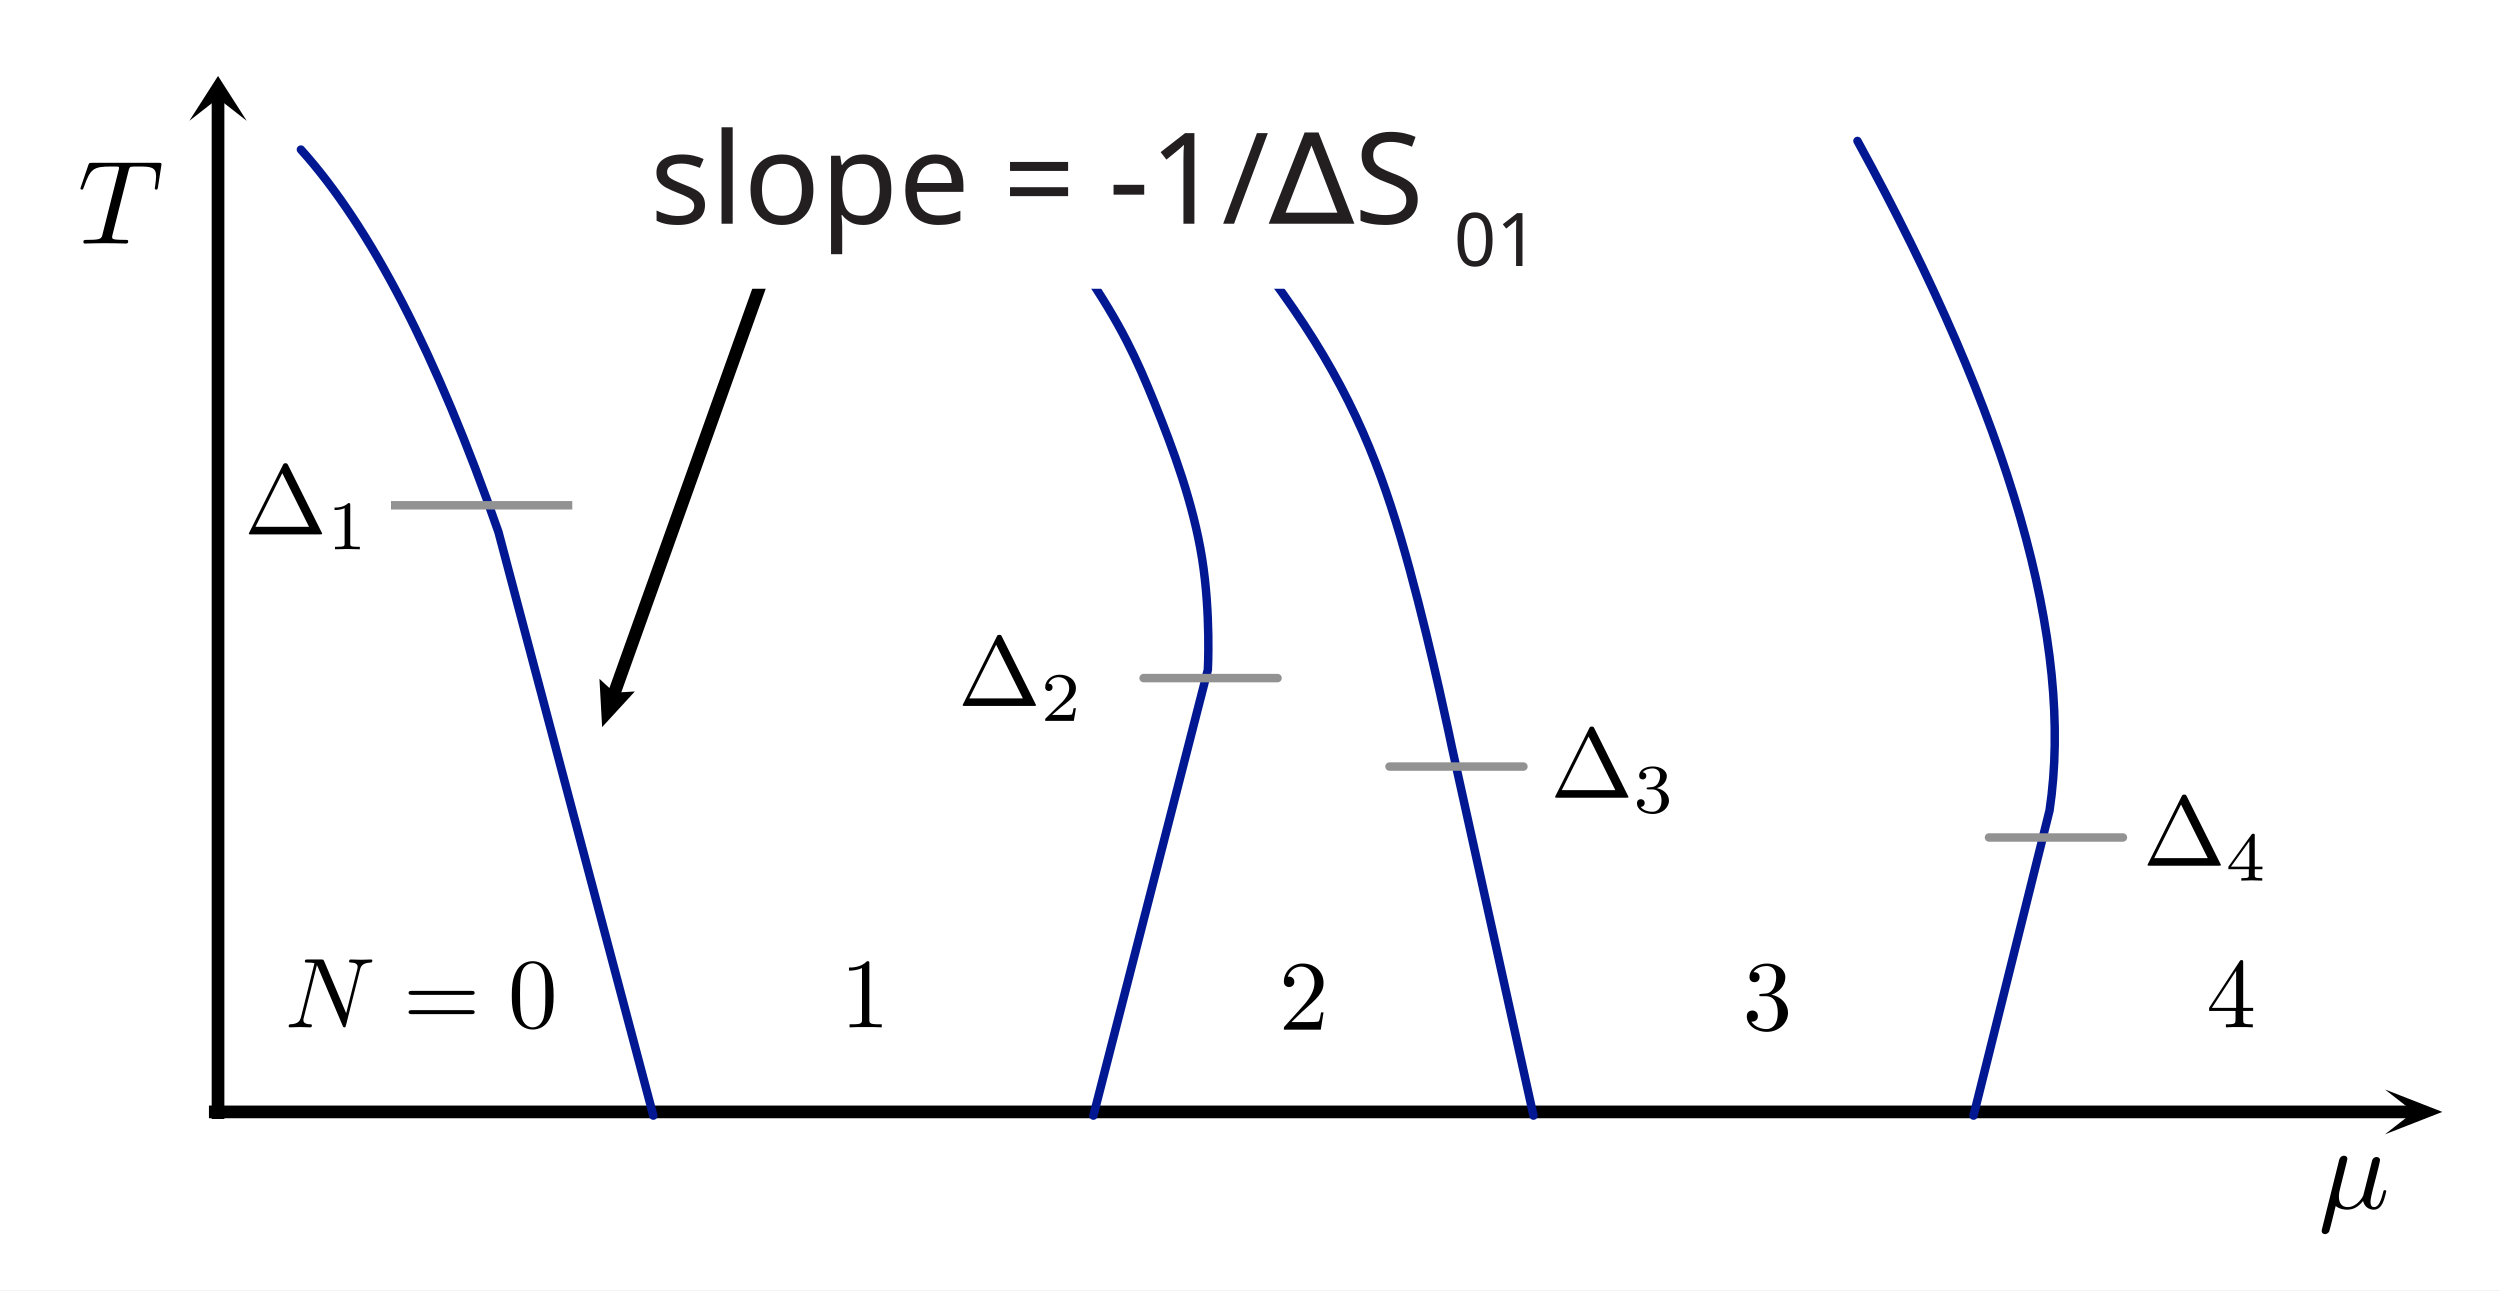
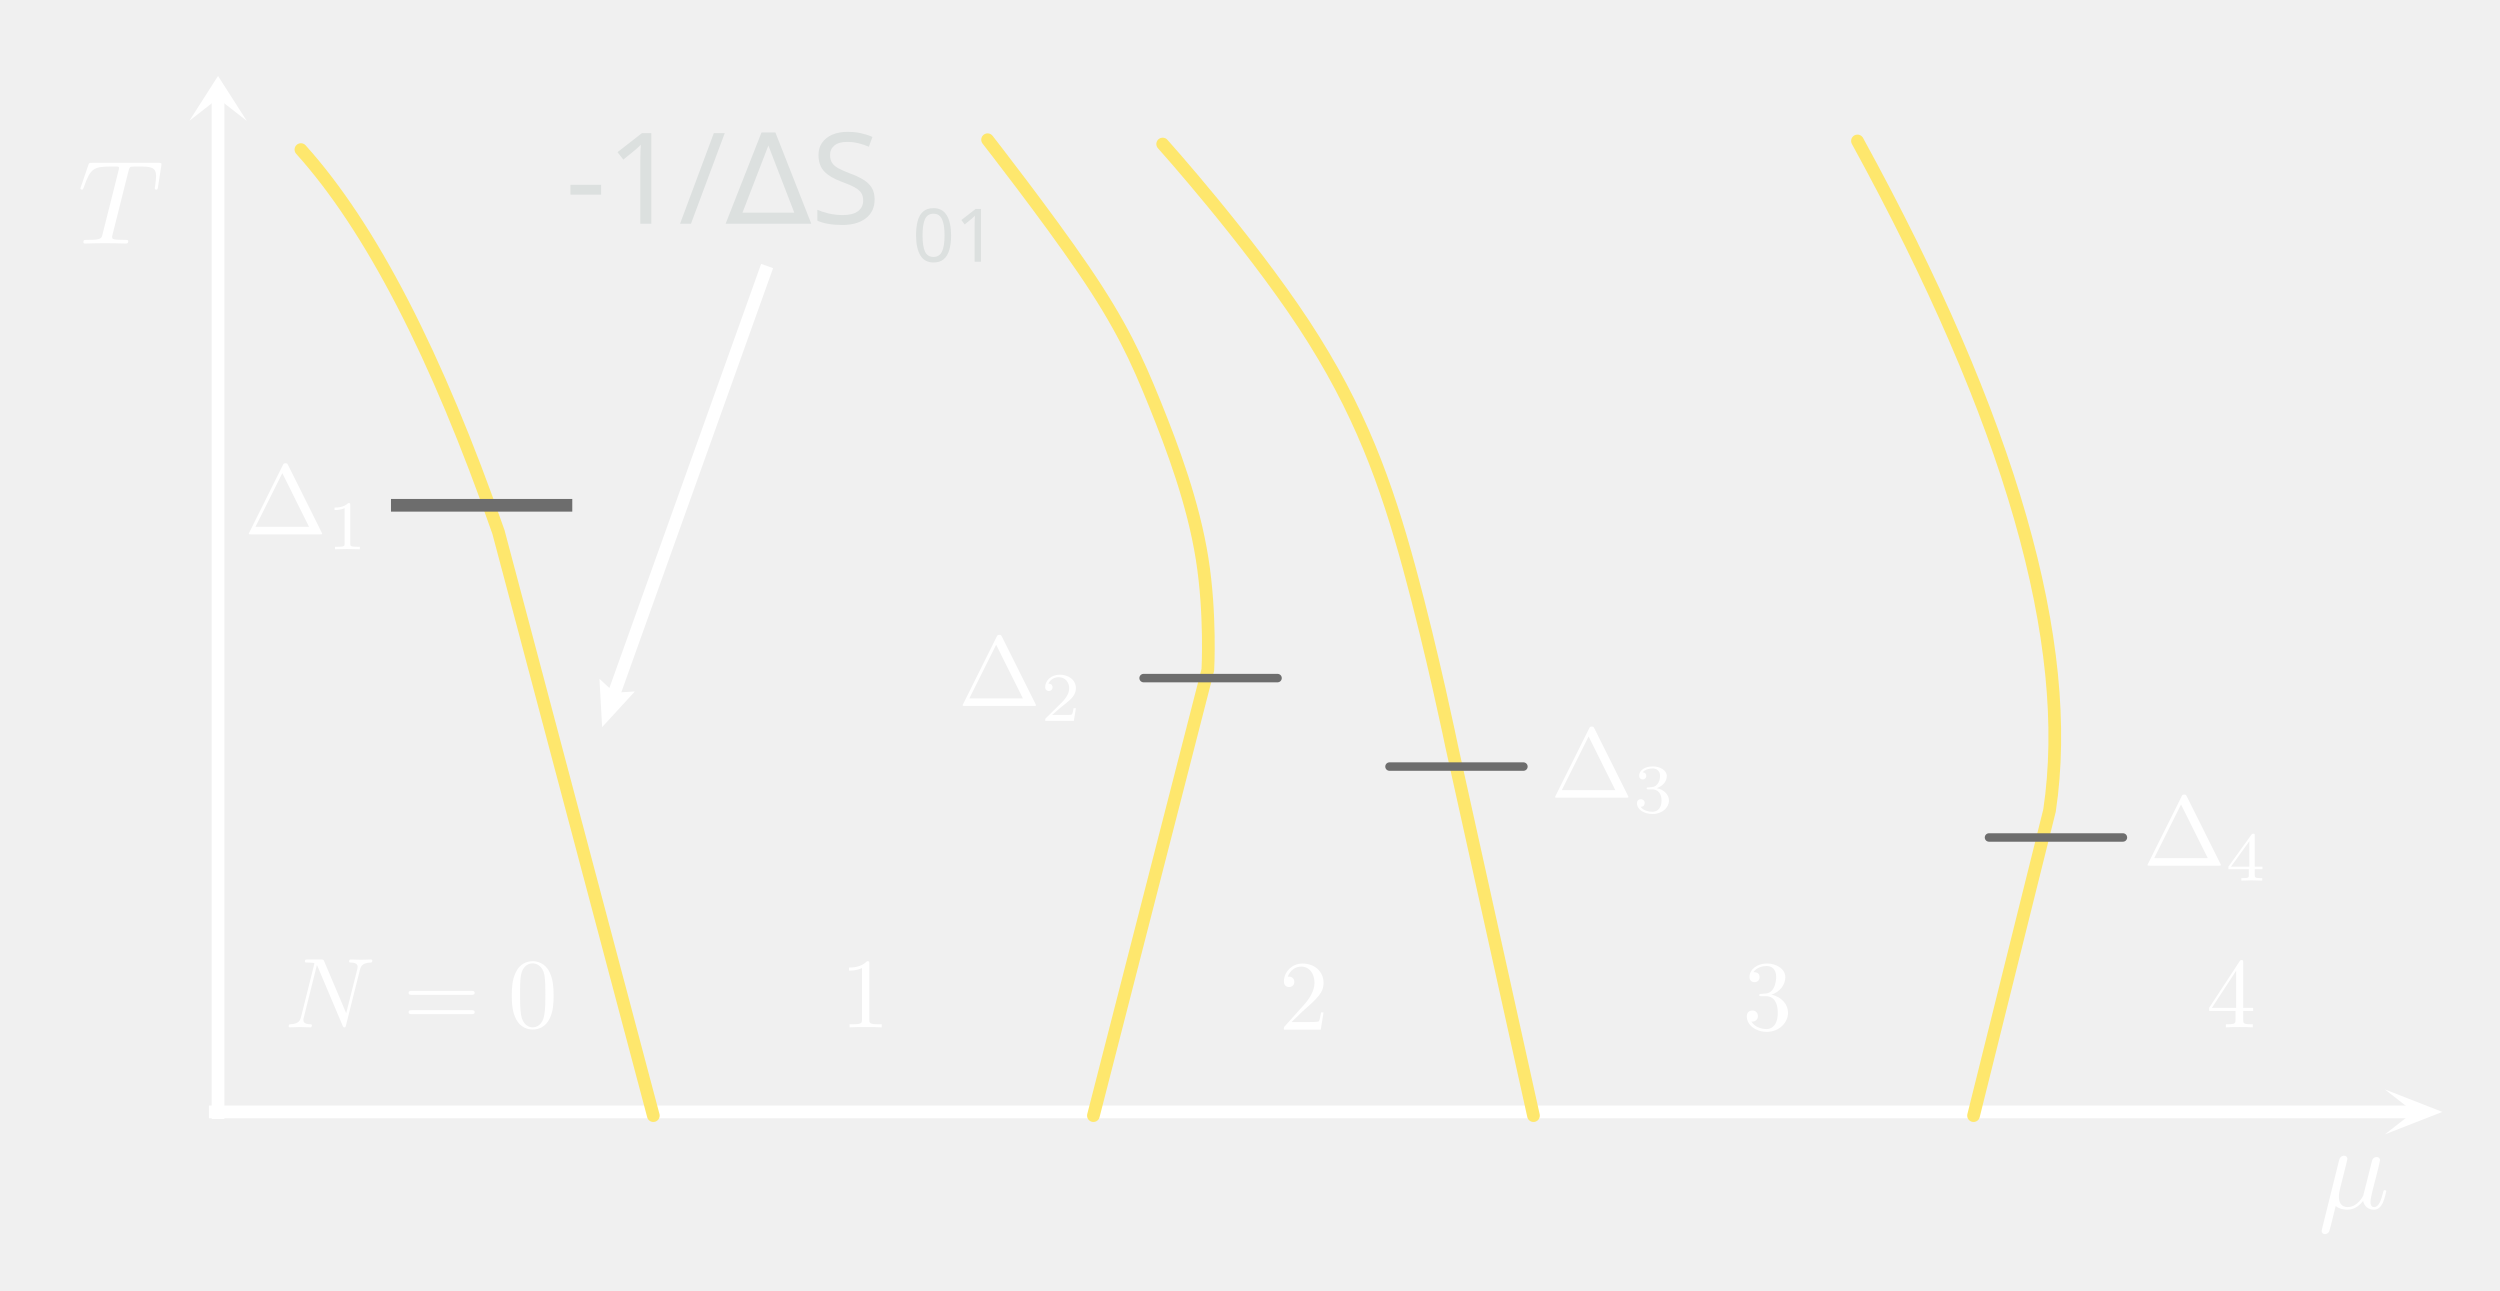
<svg xmlns="http://www.w3.org/2000/svg" xmlns:xlink="http://www.w3.org/1999/xlink" version="1.1" id="Layer_1" x="0px" y="0px" width="591px" height="305px" viewBox="0 0 591 305" enable-background="new 0 0 591 305" xml:space="preserve">
-   <rect fill="#FFFFFF" width="591" height="305" />
-   <line fill="none" stroke="#000000" stroke-width="3" stroke-miterlimit="10" x1="49.394" y1="262.854" x2="571.601" y2="262.854" />
-   <polyline points="577.366,262.854 563.796,257.547 570.581,262.854 563.796,268.158 577.366,262.854 " />
+   <line fill="none" stroke="#FFFFFF" stroke-width="3" stroke-miterlimit="10" x1="49.394" y1="262.854" x2="571.601" y2="262.854" />
+   <polyline fill="#FFFFFF" points="577.366,262.854 563.796,257.547 570.581,262.854 563.796,268.158 577.366,262.854 " />
  <g>
-     <defs>
-       <rect id="SVGID_1_" x="14.47" y="16.258" width="568.062" height="277.654" />
-     </defs>
-     <clipPath id="SVGID_2_">
-       <use xlink:href="#SVGID_1_" overflow="visible" />
-     </clipPath>
-     <line clip-path="url(#SVGID_2_)" fill="none" stroke="#000000" stroke-width="3" stroke-miterlimit="10" x1="51.542" y1="264.533" x2="51.542" y2="22.467" />
+     <g>
+       <defs>
+         <rect id="SVGID_1_" x="14.47" y="16.258" width="568.062" height="277.654" />
+       </defs>
+       <clipPath id="SVGID_2_">
+         <use xlink:href="#SVGID_1_" overflow="visible" />
+       </clipPath>
+       <line clip-path="url(#SVGID_2_)" fill="none" stroke="#FFFFFF" stroke-width="3" stroke-miterlimit="10" x1="51.542" y1="264.533" x2="51.542" y2="22.467" />
+     </g>
  </g>
-   <polyline points="51.542,17.957 44.757,28.564 51.542,23.264 58.329,28.564 51.542,17.957 " />
+   <polyline fill="#FFFFFF" points="51.542,17.957 44.757,28.564 51.542,23.264 58.329,28.564 51.542,17.957 " />
  <g>
-     <defs>
-       <rect id="SVGID_3_" x="14.47" y="16.258" width="568.062" height="277.654" />
-     </defs>
-     <clipPath id="SVGID_4_">
-       <use xlink:href="#SVGID_3_" overflow="visible" />
-     </clipPath>
-     <path clip-path="url(#SVGID_4_)" fill="none" stroke="#011892" stroke-width="2" stroke-linecap="round" stroke-miterlimit="10" d="   M466.546,263.734l17.965-72.139c2.955-19.77,0.648-42.842-6.92-69.219c-7.568-26.379-20.396-56.062-38.486-89.055 M362.513,263.734   l-19.324-87.246c0,0-4.533-22.049-10-42.078c-5.461-20.031-11.67-37.539-24.953-57.746c-13.287-20.211-33.379-42.615-33.379-42.615    M285.534,158.346c0,0,0.725-13.156-1.355-26.277c-2.08-13.119-6.949-26.164-11.219-36.715c-4.275-10.559-7.934-18.57-16.742-31.52   c-8.809-12.951-22.752-30.803-22.752-30.803 M258.479,263.734l27.055-105.387 M154.446,263.734l-36.613-137.967   c-7.314-20.973-14.861-38.986-22.646-54.055c-7.783-15.068-15.801-27.184-24.053-36.352" />
-     <line clip-path="url(#SVGID_4_)" fill="none" stroke="#929292" stroke-width="2" stroke-miterlimit="10" x1="92.429" y1="119.451" x2="135.287" y2="119.451" />
+     <g>
+       <path fill="none" stroke="#FEE76D" stroke-width="3" stroke-linecap="round" stroke-miterlimit="10" d="M466.546,263.734    l17.965-72.14c2.955-19.77,0.648-42.842-6.92-69.219c-7.567-26.379-20.396-56.062-38.485-89.055 M362.513,263.734l-19.323-87.246    c0,0-4.533-22.049-10-42.078c-5.462-20.031-11.671-37.539-24.953-57.746c-13.287-20.211-33.379-42.615-33.379-42.615     M285.534,158.346c0,0,0.725-13.156-1.355-26.277c-2.08-13.119-6.949-26.164-11.219-36.715    c-4.275-10.559-7.934-18.57-16.742-31.52c-8.809-12.951-22.752-30.803-22.752-30.803 M258.479,263.734l27.055-105.387     M154.446,263.734l-36.613-137.967c-7.314-20.973-14.861-38.986-22.646-54.055C87.404,56.644,79.386,44.528,71.134,35.36" />
+     </g>
+     <g>
+       <line fill="none" stroke="#6D6D6D" stroke-width="3" stroke-miterlimit="10" x1="92.429" y1="119.451" x2="135.287" y2="119.451" />
+     </g>
  </g>
-   <path fill="none" stroke="#929292" stroke-width="2" stroke-linecap="round" stroke-miterlimit="10" d="M270.347,160.301h31.664   M470.198,197.979h31.66 M328.476,181.217h31.66" />
-   <path d="M553.313,280.504c-0.201,0.793-0.396,1.58-0.396,2.396c0,1.523,0.678,2.455,2.086,2.455c2.285,0,3.637-2.566,3.662-2.705  c0.088-0.285,0.396-1.465,0.736-2.879c0.422-1.746,0.957-3.859,1.324-5.27c0.225-0.959,0.957-0.984,1.098-0.984  c0.424,0,0.818,0.25,0.818,0.758c0,0.168-0.283,1.24-0.422,1.891c-0.111,0.424-0.396,1.496-0.48,1.916  c-0.252,1.016-0.535,2.029-0.789,3.041c-0.225,0.99-0.564,2.312-0.564,2.934c0,0.566,0.086,1.299,0.846,1.299  c1.154,0,1.662-1.662,2.143-3.496c0.086-0.396,0.113-0.508,0.395-0.508c0.082,0,0.338,0,0.338,0.279  c0,0.057-0.369,1.775-0.846,2.793c-0.449,0.898-1.1,1.551-2.086,1.551c-1.238,0-2.281-0.791-2.535-2.061  c-0.678,0.789-1.777,2.061-3.75,2.061c-0.562,0-1.83-0.111-2.734-0.875c-1.068,4.34-1.434,5.805-1.549,6.059  c-0.057,0.086-0.393,0.59-0.984,0.59c-0.48,0-0.791-0.334-0.791-0.756c0-0.059,0-0.111,0.086-0.455l4.057-16.314  c0.252-0.99,1.043-1.016,1.129-1.016c0.48,0,0.818,0.283,0.818,0.76c0,0.143-0.285,1.213-0.426,1.805L553.313,280.504" />
-   <path d="M26.616,55.428c-0.113,0.422-0.113,0.566-0.113,0.594c0,0.449,0.223,0.535,1.043,0.621c0.734,0.055,1.098,0.055,1.803,0.055  c0.732,0,0.959,0,0.959,0.311c0,0.564-0.34,0.564-0.621,0.564c-0.787,0-1.635-0.059-2.449-0.059c-0.764,0-1.553-0.027-2.34-0.027  c-0.791,0-1.609,0.027-2.396,0.027c-0.762,0-1.553,0.059-2.312,0.059c-0.17,0-0.48,0-0.48-0.34c0-0.535,0.17-0.535,1.186-0.535  c3.016,0,3.102-0.309,3.352-1.352l3.779-15.049c0.027-0.086,0.111-0.426,0.111-0.594c0-0.225,0-0.338-0.789-0.338h-1.098  c-4.17,0-4.904,0.506-6.426,4.877c-0.17,0.449-0.195,0.59-0.48,0.59c-0.197,0-0.336-0.141-0.336-0.311  c0-0.055,0.139-0.451,0.168-0.508l1.691-4.957c0.197-0.537,0.227-0.564,0.902-0.564h15.641c0.48,0,0.762,0,0.762,0.311  c0,0.082-0.029,0.365-0.057,0.479l-0.764,4.904c-0.055,0.42-0.109,0.646-0.422,0.646c-0.252,0-0.338-0.197-0.338-0.365  c0-0.086,0.057-0.422,0.086-0.535c0.111-0.732,0.225-1.836,0.225-2.256c0-2.197-1.268-2.311-4.115-2.311  c-0.592,0-1.521,0-1.775,0.057c-0.336,0.08-0.449,0.254-0.646,1.043L26.616,55.428" />
-   <path d="M384.845,188.107c0.117,0.211,0.117,0.258,0.117,0.281c0,0.189-0.139,0.189-0.518,0.189h-16.297  c-0.379,0-0.518,0-0.518-0.189c0-0.023,0-0.07,0.117-0.281l7.938-15.926c0.162-0.305,0.213-0.42,0.609-0.42  c0.398,0,0.447,0.115,0.613,0.42L384.845,188.107 M369.202,186.791h12.66l-6.316-12.682L369.202,186.791z" />
-   <path d="M389.694,186.609c-0.277,0-0.424,0-0.424-0.232c0-0.18,0.131-0.215,0.164-0.215c0.082-0.016,0.115-0.016,0.525-0.045  c0.822-0.053,1.283-0.086,1.824-0.711c0.426-0.508,0.658-1.262,0.658-1.955c0-1.43-1.035-1.793-1.775-1.793  c-0.607,0-1.742,0.184-2.32,0.906c0.514,0.031,0.84,0.375,0.84,0.855c0,0.457-0.326,0.84-0.84,0.84  c-0.492,0-0.854-0.312-0.854-0.873c0-1.314,1.398-2.201,3.223-2.201s3.32,0.969,3.32,2.266c0,1.006-0.625,2.238-2.35,2.863  c1.809,0.375,2.859,1.66,2.859,2.941c0,1.645-1.576,3.174-3.861,3.174c-1.99,0-3.699-1.002-3.699-2.551  c0-0.672,0.459-0.951,0.918-0.951c0.51,0,0.906,0.377,0.906,0.904c0,0.346-0.182,0.885-0.955,0.918  c0.693,0.973,2.139,1.152,2.797,1.152c0.953,0,2.135-0.607,2.135-2.646c0-1.762-0.918-2.646-2.201-2.646H389.694" />
-   <path d="M76.036,125.859c0.117,0.209,0.117,0.256,0.117,0.279c0,0.189-0.139,0.189-0.516,0.189H59.339c-0.375,0-0.518,0-0.518-0.189  c0-0.023,0-0.07,0.117-0.279l7.939-15.926c0.164-0.307,0.211-0.422,0.611-0.422s0.445,0.115,0.609,0.422L76.036,125.859   M60.394,124.541h12.66l-6.316-12.682L60.394,124.541z" />
-   <path d="M82.796,128.5c0,0.545,0,0.76,1.645,0.76h0.625v0.588c-0.361-0.014-2.434-0.062-2.941-0.062  c-0.609,0-2.629,0.049-2.928,0.062v-0.588h0.625c1.645,0,1.645-0.215,1.645-0.76v-8.383c-0.904,0.459-1.99,0.459-2.385,0.459v-0.59  c0.676,0,2.17-0.016,3.223-1.051c0.461,0,0.492,0.014,0.492,0.459V128.5" />
-   <path d="M244.792,166.42c0.115,0.209,0.115,0.254,0.115,0.281c0,0.184-0.141,0.184-0.516,0.184h-16.301  c-0.375,0-0.518,0-0.518-0.184c0-0.027,0-0.072,0.117-0.281l7.939-15.926c0.164-0.305,0.215-0.422,0.611-0.422  c0.4,0,0.445,0.117,0.609,0.422L244.792,166.42 M229.147,165.102h12.662l-6.32-12.684L229.147,165.102z" />
-   <path d="M253.853,170.412h-6.773c0-0.461,0-0.494,0.166-0.641l3.959-3.91c0.527-0.594,1.549-1.727,1.549-3.16  c0-1.332-0.857-2.613-2.5-2.613c-0.773,0-1.893,0.363-2.4,1.529c0.854,0,0.969,0.574,0.969,0.871c0,0.594-0.477,0.873-0.873,0.873  c-0.162,0-0.869-0.084-0.869-0.922c0-1.514,1.379-2.943,3.42-2.943c2.105,0,3.844,1.217,3.844,3.205c0,1.561-1.133,2.582-2.35,3.551  c-0.986,0.775-1.562,1.234-3.287,2.766h3.025c0.229,0,1.498,0,1.627-0.102c0.213-0.164,0.379-1.133,0.43-1.498h0.555  L253.853,170.412" />
-   <path d="M524.896,204.182c0.117,0.209,0.117,0.258,0.117,0.279c0,0.191-0.139,0.191-0.514,0.191h-16.301  c-0.373,0-0.518,0-0.518-0.191c0-0.021,0-0.07,0.119-0.279l7.941-15.924c0.16-0.305,0.209-0.424,0.609-0.424  c0.398,0,0.445,0.119,0.607,0.424L524.896,204.182 M509.257,202.867h12.658l-6.318-12.684L509.257,202.867z" />
-   <path d="M533.026,205.482v1.348c0,0.557,0,0.756,1.33,0.756h0.441v0.592c-0.82-0.035-1.875-0.068-2.48-0.068  c-0.594,0-1.646,0.033-2.469,0.068v-0.592h0.445c1.332,0,1.332-0.199,1.332-0.756v-1.348h-4.836v-0.596l5.443-7.559  c0.168-0.234,0.23-0.234,0.428-0.234c0.365,0,0.365,0.115,0.365,0.463v7.33h1.822v0.596H533.026 M527.401,204.887h4.34v-6.016  L527.401,204.887z" />
-   <path d="M81.796,242.369c-0.119,0.422-0.119,0.496-0.377,0.496c-0.209,0-0.279-0.049-0.443-0.449l-5.85-13.832  c-0.119-0.236-0.119-0.279-0.213-0.422l-3.098,12.4c-0.072,0.256-0.096,0.373-0.096,0.539c0,0.469,0.189,0.986,1.553,1.035  c0.258,0,0.467,0.021,0.467,0.256c0,0.473-0.305,0.473-0.424,0.473c-0.773,0-1.619-0.074-2.418-0.074  c-0.773,0-1.596,0.074-2.348,0.074c-0.189,0-0.307-0.094-0.307-0.262c0-0.445,0.258-0.467,0.398-0.467  c1.904-0.072,2.303-0.822,2.537-1.762l3.148-12.613c0-0.209-1.48-0.209-1.598-0.209c-0.445,0-0.658,0-0.658-0.262  c0-0.467,0.213-0.467,0.684-0.467h3.145c0.541,0,0.564,0.021,0.752,0.445l5.189,12.26l2.633-10.453  c0.023-0.068,0.07-0.422,0.07-0.492c0-0.516-0.26-1.01-1.598-1.031c-0.189,0-0.422,0-0.422-0.262c0-0.467,0.283-0.467,0.422-0.467  c0.775,0,1.598,0.066,2.395,0.066c0.775,0,1.598-0.066,2.373-0.066c0.305,0,0.305,0.234,0.305,0.254c0,0.449-0.283,0.475-0.4,0.475  c-1.877,0.068-2.299,0.795-2.535,1.734L81.796,242.369" />
-   <path d="M97.39,235.182c-0.354,0-0.799,0-0.799-0.467c0-0.471,0.445-0.471,0.775-0.471h14.066c0.33,0,0.775,0,0.775,0.471  c0,0.467-0.445,0.467-0.797,0.467H97.39 M97.366,239.742c-0.33,0-0.775,0-0.775-0.475c0-0.465,0.445-0.465,0.799-0.465h14.021  c0.352,0,0.797,0,0.797,0.465c0,0.475-0.445,0.475-0.775,0.475H97.366z" />
-   <path d="M130.007,240.658c-1.033,2.229-2.818,2.725-4.084,2.725c-1.154,0-2.869-0.475-3.879-2.373  c-0.963-1.785-1.057-3.898-1.057-5.66c0-1.879,0.119-3.713,0.869-5.334c0.963-2.186,2.678-2.793,4.088-2.793  c0.984,0,2.912,0.373,3.992,2.631c0.822,1.736,0.938,3.617,0.938,5.496C130.874,237.203,130.759,239.033,130.007,240.658   M128.669,239.93c0.258-1.506,0.258-3.1,0.258-4.863c0-1.479,0-3.264-0.234-4.58c-0.449-2.324-1.996-2.746-2.77-2.746  c-0.59,0-2.352,0.211-2.799,3.004c-0.188,1.271-0.188,2.818-0.188,4.322c0,1.385,0,3.549,0.26,4.955  c0.422,2.254,1.809,2.844,2.727,2.844C126.978,242.865,128.315,242.158,128.669,239.93z" />
-   <path d="M205.513,241.01c0,0.867,0.068,1.127,2.184,1.127h0.75v0.729c-0.822-0.074-2.865-0.074-3.803-0.074  c-0.939,0-2.984,0-3.805,0.074v-0.729h0.75c2.115,0,2.186-0.285,2.186-1.127v-12.168c-1.223,0.613-2.607,0.613-3.078,0.613v-0.73  c0.754,0,2.818,0,4.275-1.502c0.541,0,0.541,0.047,0.541,0.607V241.01" />
-   <path d="M312.226,243.416h-8.717c0-0.561,0-0.609,0.26-0.867l4.508-5.027c1.293-1.457,2.469-3.309,2.469-5.189  c0-1.926-1.014-3.828-3.148-3.828c-1.363,0-2.631,0.867-3.172,2.398c0.07-0.025,0.119-0.025,0.305-0.025  c0.824,0,1.248,0.611,1.248,1.219c0,0.967-0.822,1.246-1.225,1.246c-0.066,0-1.244,0-1.244-1.314c0-2.09,1.74-4.25,4.395-4.25  c2.863,0,4.979,1.879,4.979,4.555c0,2.346-1.41,3.615-5.076,6.855l-2.49,2.422h4.23c0.516,0,2.066,0,2.23-0.188  c0.234-0.352,0.398-1.385,0.516-2.09h0.59L312.226,243.416" />
-   <path d="M422.688,239.402c0,2.396-2.139,4.531-5.006,4.531c-2.559,0-4.74-1.549-4.74-3.686c0-1.033,0.75-1.363,1.314-1.363  c0.68,0,1.314,0.469,1.314,1.314c0,0.896-0.729,1.41-1.549,1.293c0.82,1.387,2.582,1.785,3.594,1.785  c1.029,0,2.652-0.684,2.652-3.875c0-2.305-0.871-3.9-2.795-3.9h-1.033c-0.398,0-0.562,0-0.562-0.258c0-0.236,0.164-0.26,0.352-0.279  c0.164,0,0.727-0.049,0.914-0.074c0.59-0.023,1.385-0.096,2.09-1.217c0.613-1.035,0.656-2.396,0.656-2.68  c0-2.117-1.289-2.629-2.25-2.629c-0.85,0-2.395,0.303-3.125,1.455c0.352,0,1.455,0,1.455,1.174c0,0.68-0.469,1.197-1.197,1.197  c-0.684,0-1.195-0.445-1.195-1.221c0-1.787,1.781-3.193,4.156-3.193c2.254,0,4.32,1.314,4.32,3.24c0,1.857-1.363,3.5-3.285,4.135  C421.206,235.643,422.688,237.475,422.688,239.402" />
-   <path d="M522.233,238.26l7.211-11.012c0.188-0.287,0.256-0.287,0.471-0.287c0.373,0,0.373,0.143,0.373,0.613v10.686h2.352v0.73  h-2.352v2.041c0,0.846,0.047,1.105,1.785,1.105h0.492v0.729c-0.961-0.074-2.207-0.074-3.191-0.074c-0.988,0-2.207,0-3.172,0.074  v-0.729h0.496c1.738,0,1.781-0.26,1.781-1.105v-2.041h-6.246V238.26 M528.62,229.498l-5.729,8.762h5.729V229.498z" />
+   <path fill="none" stroke="#6D6D6D" stroke-width="2" stroke-linecap="round" stroke-miterlimit="10" d="M270.347,160.301h31.664   M470.198,197.979h31.66 M328.476,181.217h31.66" />
+   <path fill="#FFFFFF" d="M553.312,280.504c-0.2,0.793-0.396,1.58-0.396,2.396c0,1.522,0.678,2.455,2.086,2.455  c2.285,0,3.637-2.566,3.662-2.705c0.088-0.285,0.396-1.465,0.736-2.879c0.422-1.746,0.957-3.859,1.323-5.271  c0.226-0.959,0.957-0.983,1.099-0.983c0.424,0,0.817,0.25,0.817,0.758c0,0.168-0.282,1.24-0.422,1.891  c-0.11,0.424-0.396,1.496-0.479,1.916c-0.252,1.016-0.535,2.029-0.789,3.041c-0.226,0.99-0.564,2.312-0.564,2.934  c0,0.566,0.086,1.299,0.847,1.299c1.153,0,1.661-1.662,2.143-3.496c0.086-0.396,0.113-0.508,0.395-0.508  c0.082,0,0.339,0,0.339,0.279c0,0.057-0.369,1.775-0.847,2.793c-0.448,0.898-1.1,1.551-2.086,1.551  c-1.237,0-2.281-0.791-2.535-2.061c-0.678,0.789-1.776,2.061-3.75,2.061c-0.562,0-1.83-0.111-2.733-0.875  c-1.068,4.34-1.435,5.805-1.549,6.06c-0.058,0.086-0.394,0.59-0.984,0.59c-0.479,0-0.791-0.334-0.791-0.756  c0-0.06,0-0.111,0.086-0.455l4.057-16.313c0.253-0.99,1.044-1.017,1.13-1.017c0.479,0,0.817,0.282,0.817,0.76  c0,0.144-0.285,1.214-0.426,1.806L553.312,280.504" />
+   <path fill="#FFFFFF" d="M26.616,55.428c-0.113,0.422-0.113,0.566-0.113,0.594c0,0.449,0.223,0.535,1.043,0.621  c0.734,0.055,1.098,0.055,1.803,0.055c0.732,0,0.959,0,0.959,0.311c0,0.564-0.34,0.564-0.621,0.564  c-0.787,0-1.635-0.059-2.449-0.059c-0.764,0-1.553-0.027-2.34-0.027c-0.791,0-1.609,0.027-2.396,0.027  c-0.762,0-1.553,0.059-2.312,0.059c-0.17,0-0.48,0-0.48-0.34c0-0.535,0.17-0.535,1.186-0.535c3.016,0,3.102-0.309,3.352-1.352  l3.779-15.049c0.027-0.086,0.111-0.426,0.111-0.594c0-0.225,0-0.338-0.789-0.338h-1.098c-4.17,0-4.904,0.506-6.426,4.877  c-0.17,0.449-0.195,0.59-0.48,0.59c-0.197,0-0.336-0.141-0.336-0.311c0-0.055,0.139-0.451,0.168-0.508l1.691-4.957  c0.197-0.537,0.227-0.564,0.902-0.564h15.641c0.48,0,0.762,0,0.762,0.311c0,0.082-0.029,0.365-0.057,0.479l-0.764,4.904  c-0.055,0.42-0.109,0.646-0.422,0.646c-0.252,0-0.338-0.197-0.338-0.365c0-0.086,0.057-0.422,0.086-0.535  c0.111-0.732,0.225-1.836,0.225-2.256c0-2.197-1.268-2.311-4.115-2.311c-0.592,0-1.521,0-1.775,0.057  c-0.336,0.08-0.449,0.254-0.646,1.043L26.616,55.428" />
+   <path fill="#FFFFFF" d="M384.845,188.107c0.117,0.211,0.117,0.258,0.117,0.281c0,0.188-0.139,0.188-0.518,0.188h-16.297  c-0.38,0-0.519,0-0.519-0.188c0-0.023,0-0.07,0.117-0.281l7.938-15.926c0.162-0.306,0.214-0.421,0.609-0.421  c0.398,0,0.447,0.115,0.613,0.421L384.845,188.107 M369.202,186.791h12.66l-6.316-12.682L369.202,186.791z" />
+   <path fill="#FFFFFF" d="M389.694,186.609c-0.277,0-0.425,0-0.425-0.232c0-0.18,0.132-0.215,0.164-0.215  c0.082-0.016,0.115-0.016,0.525-0.045c0.822-0.053,1.283-0.086,1.824-0.711c0.426-0.508,0.658-1.262,0.658-1.955  c0-1.43-1.035-1.793-1.775-1.793c-0.607,0-1.742,0.184-2.32,0.906c0.515,0.031,0.84,0.375,0.84,0.854c0,0.457-0.325,0.84-0.84,0.84  c-0.492,0-0.854-0.312-0.854-0.873c0-1.313,1.397-2.2,3.223-2.2s3.32,0.969,3.32,2.266c0,1.006-0.625,2.238-2.351,2.863  c1.81,0.375,2.859,1.66,2.859,2.94c0,1.646-1.576,3.175-3.861,3.175c-1.989,0-3.698-1.003-3.698-2.552  c0-0.672,0.459-0.951,0.918-0.951c0.51,0,0.905,0.378,0.905,0.904c0,0.346-0.182,0.885-0.955,0.918  c0.693,0.974,2.14,1.151,2.798,1.151c0.952,0,2.135-0.606,2.135-2.646c0-1.762-0.918-2.646-2.201-2.646H389.694" />
+   <path fill="#FFFFFF" d="M76.036,125.859c0.117,0.209,0.117,0.256,0.117,0.279c0,0.189-0.139,0.189-0.516,0.189H59.339  c-0.375,0-0.518,0-0.518-0.189c0-0.023,0-0.07,0.117-0.279l7.939-15.926c0.164-0.307,0.211-0.422,0.611-0.422  c0.4,0,0.445,0.115,0.609,0.422L76.036,125.859 M60.394,124.541h12.66l-6.316-12.682L60.394,124.541z" />
+   <path fill="#FFFFFF" d="M82.796,128.5c0,0.545,0,0.76,1.645,0.76h0.625v0.588c-0.361-0.014-2.434-0.062-2.941-0.062  c-0.609,0-2.629,0.049-2.928,0.062v-0.588h0.625c1.645,0,1.645-0.215,1.645-0.76v-8.383c-0.904,0.459-1.99,0.459-2.385,0.459v-0.59  c0.676,0,2.17-0.016,3.223-1.051c0.461,0,0.492,0.014,0.492,0.459L82.796,128.5" />
+   <path fill="#FFFFFF" d="M244.792,166.42c0.115,0.209,0.115,0.254,0.115,0.281c0,0.184-0.141,0.184-0.516,0.184H228.09  c-0.375,0-0.518,0-0.518-0.184c0-0.027,0-0.072,0.117-0.281l7.939-15.926c0.164-0.305,0.215-0.422,0.611-0.422  c0.4,0,0.445,0.117,0.609,0.422L244.792,166.42 M229.147,165.102h12.662l-6.32-12.684L229.147,165.102z" />
+   <path fill="#FFFFFF" d="M253.853,170.412h-6.773c0-0.461,0-0.494,0.166-0.641l3.959-3.91c0.527-0.594,1.549-1.728,1.549-3.16  c0-1.332-0.857-2.613-2.5-2.613c-0.773,0-1.893,0.363-2.4,1.529c0.854,0,0.969,0.574,0.969,0.871c0,0.594-0.477,0.873-0.873,0.873  c-0.162,0-0.869-0.084-0.869-0.922c0-1.515,1.379-2.943,3.42-2.943c2.105,0,3.844,1.217,3.844,3.205c0,1.561-1.133,2.582-2.35,3.551  c-0.986,0.775-1.562,1.234-3.287,2.766h3.025c0.229,0,1.498,0,1.627-0.102c0.213-0.164,0.379-1.133,0.43-1.498h0.555  L253.853,170.412" />
+   <path fill="#FFFFFF" d="M524.896,204.182c0.116,0.209,0.116,0.258,0.116,0.279c0,0.191-0.139,0.191-0.514,0.191h-16.301  c-0.373,0-0.519,0-0.519-0.191c0-0.021,0-0.07,0.119-0.279l7.941-15.924c0.16-0.305,0.209-0.424,0.608-0.424  c0.398,0,0.445,0.119,0.607,0.424L524.896,204.182 M509.257,202.867h12.658l-6.318-12.684L509.257,202.867z" />
+   <path fill="#FFFFFF" d="M533.026,205.482v1.348c0,0.557,0,0.756,1.33,0.756h0.44v0.592c-0.82-0.035-1.875-0.068-2.479-0.068  c-0.595,0-1.646,0.033-2.47,0.068v-0.592h0.445c1.332,0,1.332-0.199,1.332-0.756v-1.348h-4.836v-0.597l5.443-7.559  c0.168-0.234,0.229-0.234,0.428-0.234c0.365,0,0.365,0.115,0.365,0.464v7.329h1.821v0.597H533.026 M527.401,204.887h4.34v-6.016  L527.401,204.887z" />
+   <path fill="#FFFFFF" d="M81.796,242.369c-0.119,0.422-0.119,0.496-0.377,0.496c-0.209,0-0.279-0.049-0.443-0.449l-5.85-13.832  c-0.119-0.236-0.119-0.279-0.213-0.422l-3.098,12.4c-0.072,0.256-0.096,0.373-0.096,0.539c0,0.469,0.189,0.985,1.553,1.034  c0.258,0,0.467,0.021,0.467,0.257c0,0.473-0.305,0.473-0.424,0.473c-0.773,0-1.619-0.074-2.418-0.074  c-0.773,0-1.596,0.074-2.348,0.074c-0.189,0-0.307-0.094-0.307-0.262c0-0.445,0.258-0.468,0.398-0.468  c1.904-0.071,2.303-0.821,2.537-1.762l3.148-12.613c0-0.209-1.48-0.209-1.598-0.209c-0.445,0-0.658,0-0.658-0.262  c0-0.467,0.213-0.467,0.684-0.467h3.145c0.541,0,0.564,0.021,0.752,0.444l5.189,12.26l2.633-10.452  c0.023-0.068,0.07-0.423,0.07-0.492c0-0.517-0.26-1.01-1.598-1.031c-0.189,0-0.422,0-0.422-0.262c0-0.467,0.283-0.467,0.422-0.467  c0.775,0,1.598,0.065,2.395,0.065c0.775,0,1.598-0.065,2.373-0.065c0.305,0,0.305,0.233,0.305,0.254c0,0.448-0.283,0.475-0.4,0.475  c-1.877,0.068-2.299,0.796-2.535,1.734L81.796,242.369" />
+   <path fill="#FFFFFF" d="M97.39,235.182c-0.354,0-0.799,0-0.799-0.467c0-0.471,0.445-0.471,0.775-0.471h14.066  c0.33,0,0.775,0,0.775,0.471c0,0.467-0.445,0.467-0.797,0.467H97.39 M97.366,239.742c-0.33,0-0.775,0-0.775-0.475  c0-0.466,0.445-0.466,0.799-0.466h14.021c0.352,0,0.797,0,0.797,0.466c0,0.475-0.445,0.475-0.775,0.475H97.366z" />
+   <path fill="#FFFFFF" d="M130.007,240.658c-1.033,2.229-2.818,2.725-4.084,2.725c-1.154,0-2.869-0.475-3.879-2.373  c-0.963-1.785-1.057-3.898-1.057-5.66c0-1.879,0.119-3.713,0.869-5.334c0.963-2.186,2.678-2.793,4.088-2.793  c0.984,0,2.912,0.373,3.992,2.631c0.822,1.736,0.938,3.617,0.938,5.496C130.874,237.203,130.759,239.033,130.007,240.658   M128.669,239.93c0.258-1.506,0.258-3.1,0.258-4.863c0-1.479,0-3.264-0.234-4.58c-0.449-2.323-1.996-2.745-2.77-2.745  c-0.59,0-2.352,0.211-2.799,3.004c-0.188,1.271-0.188,2.817-0.188,4.321c0,1.386,0,3.55,0.26,4.955  c0.422,2.254,1.809,2.845,2.727,2.845C126.978,242.865,128.315,242.158,128.669,239.93z" />
+   <path fill="#FFFFFF" d="M205.513,241.01c0,0.867,0.068,1.127,2.184,1.127h0.75v0.729c-0.822-0.074-2.865-0.074-3.803-0.074  c-0.939,0-2.984,0-3.805,0.074v-0.729h0.75c2.115,0,2.186-0.285,2.186-1.127v-12.168c-1.223,0.613-2.607,0.613-3.078,0.613v-0.73  c0.754,0,2.818,0,4.275-1.502c0.541,0,0.541,0.047,0.541,0.607V241.01" />
+   <path fill="#FFFFFF" d="M312.226,243.416h-8.717c0-0.561,0-0.609,0.261-0.867l4.508-5.027c1.293-1.457,2.469-3.309,2.469-5.188  c0-1.926-1.014-3.828-3.148-3.828c-1.362,0-2.631,0.867-3.172,2.397c0.07-0.024,0.119-0.024,0.305-0.024  c0.824,0,1.248,0.611,1.248,1.22c0,0.967-0.821,1.245-1.225,1.245c-0.066,0-1.244,0-1.244-1.313c0-2.09,1.74-4.25,4.396-4.25  c2.862,0,4.979,1.879,4.979,4.555c0,2.346-1.41,3.615-5.076,6.855l-2.489,2.422h4.229c0.517,0,2.066,0,2.23-0.188  c0.233-0.353,0.397-1.385,0.516-2.09h0.59L312.226,243.416" />
+   <path fill="#FFFFFF" d="M422.688,239.402c0,2.396-2.139,4.531-5.006,4.531c-2.559,0-4.739-1.55-4.739-3.687  c0-1.033,0.75-1.363,1.313-1.363c0.68,0,1.314,0.47,1.314,1.314c0,0.896-0.729,1.409-1.55,1.293c0.82,1.387,2.582,1.784,3.595,1.784  c1.028,0,2.651-0.684,2.651-3.875c0-2.305-0.871-3.899-2.795-3.899h-1.032c-0.398,0-0.562,0-0.562-0.258  c0-0.236,0.164-0.261,0.352-0.279c0.164,0,0.728-0.049,0.914-0.073c0.591-0.023,1.386-0.097,2.091-1.218  c0.612-1.034,0.655-2.396,0.655-2.68c0-2.117-1.289-2.629-2.25-2.629c-0.85,0-2.395,0.303-3.125,1.454c0.353,0,1.455,0,1.455,1.175  c0,0.68-0.469,1.196-1.197,1.196c-0.684,0-1.194-0.444-1.194-1.221c0-1.787,1.781-3.193,4.156-3.193c2.254,0,4.319,1.314,4.319,3.24  c0,1.857-1.363,3.5-3.285,4.135C421.206,235.643,422.688,237.475,422.688,239.402" />
+   <path fill="#FFFFFF" d="M522.233,238.26l7.211-11.012c0.188-0.287,0.256-0.287,0.471-0.287c0.373,0,0.373,0.143,0.373,0.613v10.686  h2.352v0.73h-2.352v2.041c0,0.846,0.047,1.104,1.785,1.104h0.491v0.729c-0.961-0.074-2.206-0.074-3.19-0.074  c-0.988,0-2.207,0-3.172,0.074v-0.729h0.496c1.737,0,1.78-0.26,1.78-1.104v-2.041h-6.245V238.26 M528.62,229.498l-5.729,8.762h5.729  V229.498z" />
  <g>
-     <line fill="#FFFFFF" x1="142.343" y1="171.889" x2="181.343" y2="62.888" />
+     <line fill="none" x1="142.343" y1="171.889" x2="181.343" y2="62.888" />
    <g>
-       <line fill="none" stroke="#000000" stroke-width="3" stroke-miterlimit="10" x1="144.756" y1="165.143" x2="181.343" y2="62.888" />
+       <line fill="none" stroke="#FFFFFF" stroke-width="3" stroke-miterlimit="10" x1="144.756" y1="165.143" x2="181.343" y2="62.888" />
      <g>
-         <polygon points="150.076,163.467 145.255,163.748 141.708,160.473 142.343,171.889    " />
+         <polygon fill="#FFFFFF" points="150.076,163.467 145.255,163.748 141.708,160.473 142.343,171.889    " />
      </g>
    </g>
  </g>
-   <rect x="147.343" y="23.261" fill="#FFFFFF" width="219" height="45" />
-   <text transform="matrix(1 0 0 1 153.6499 52.8882)" fill="#231F20" font-family="'CMUSerif-Roman'" font-size="30">slope = -1/∆S</text>
-   <text transform="matrix(0.583 0 0 0.583 343.6973 62.8784)" fill="#231F20" font-family="'CMUSerif-Roman'" font-size="30">01</text>
+   <text transform="matrix(1 0 0 1 133.6499 52.8887)" fill="#DCE0DF" font-family="'CMUSerif-Roman'" font-size="30">-1/∆S</text>
+   <text transform="matrix(1 0 0 1 215.6973 61.8784)" fill="#DCE0DF" font-family="'CMUSerif-Roman'" font-size="17.49">01</text>
</svg>
